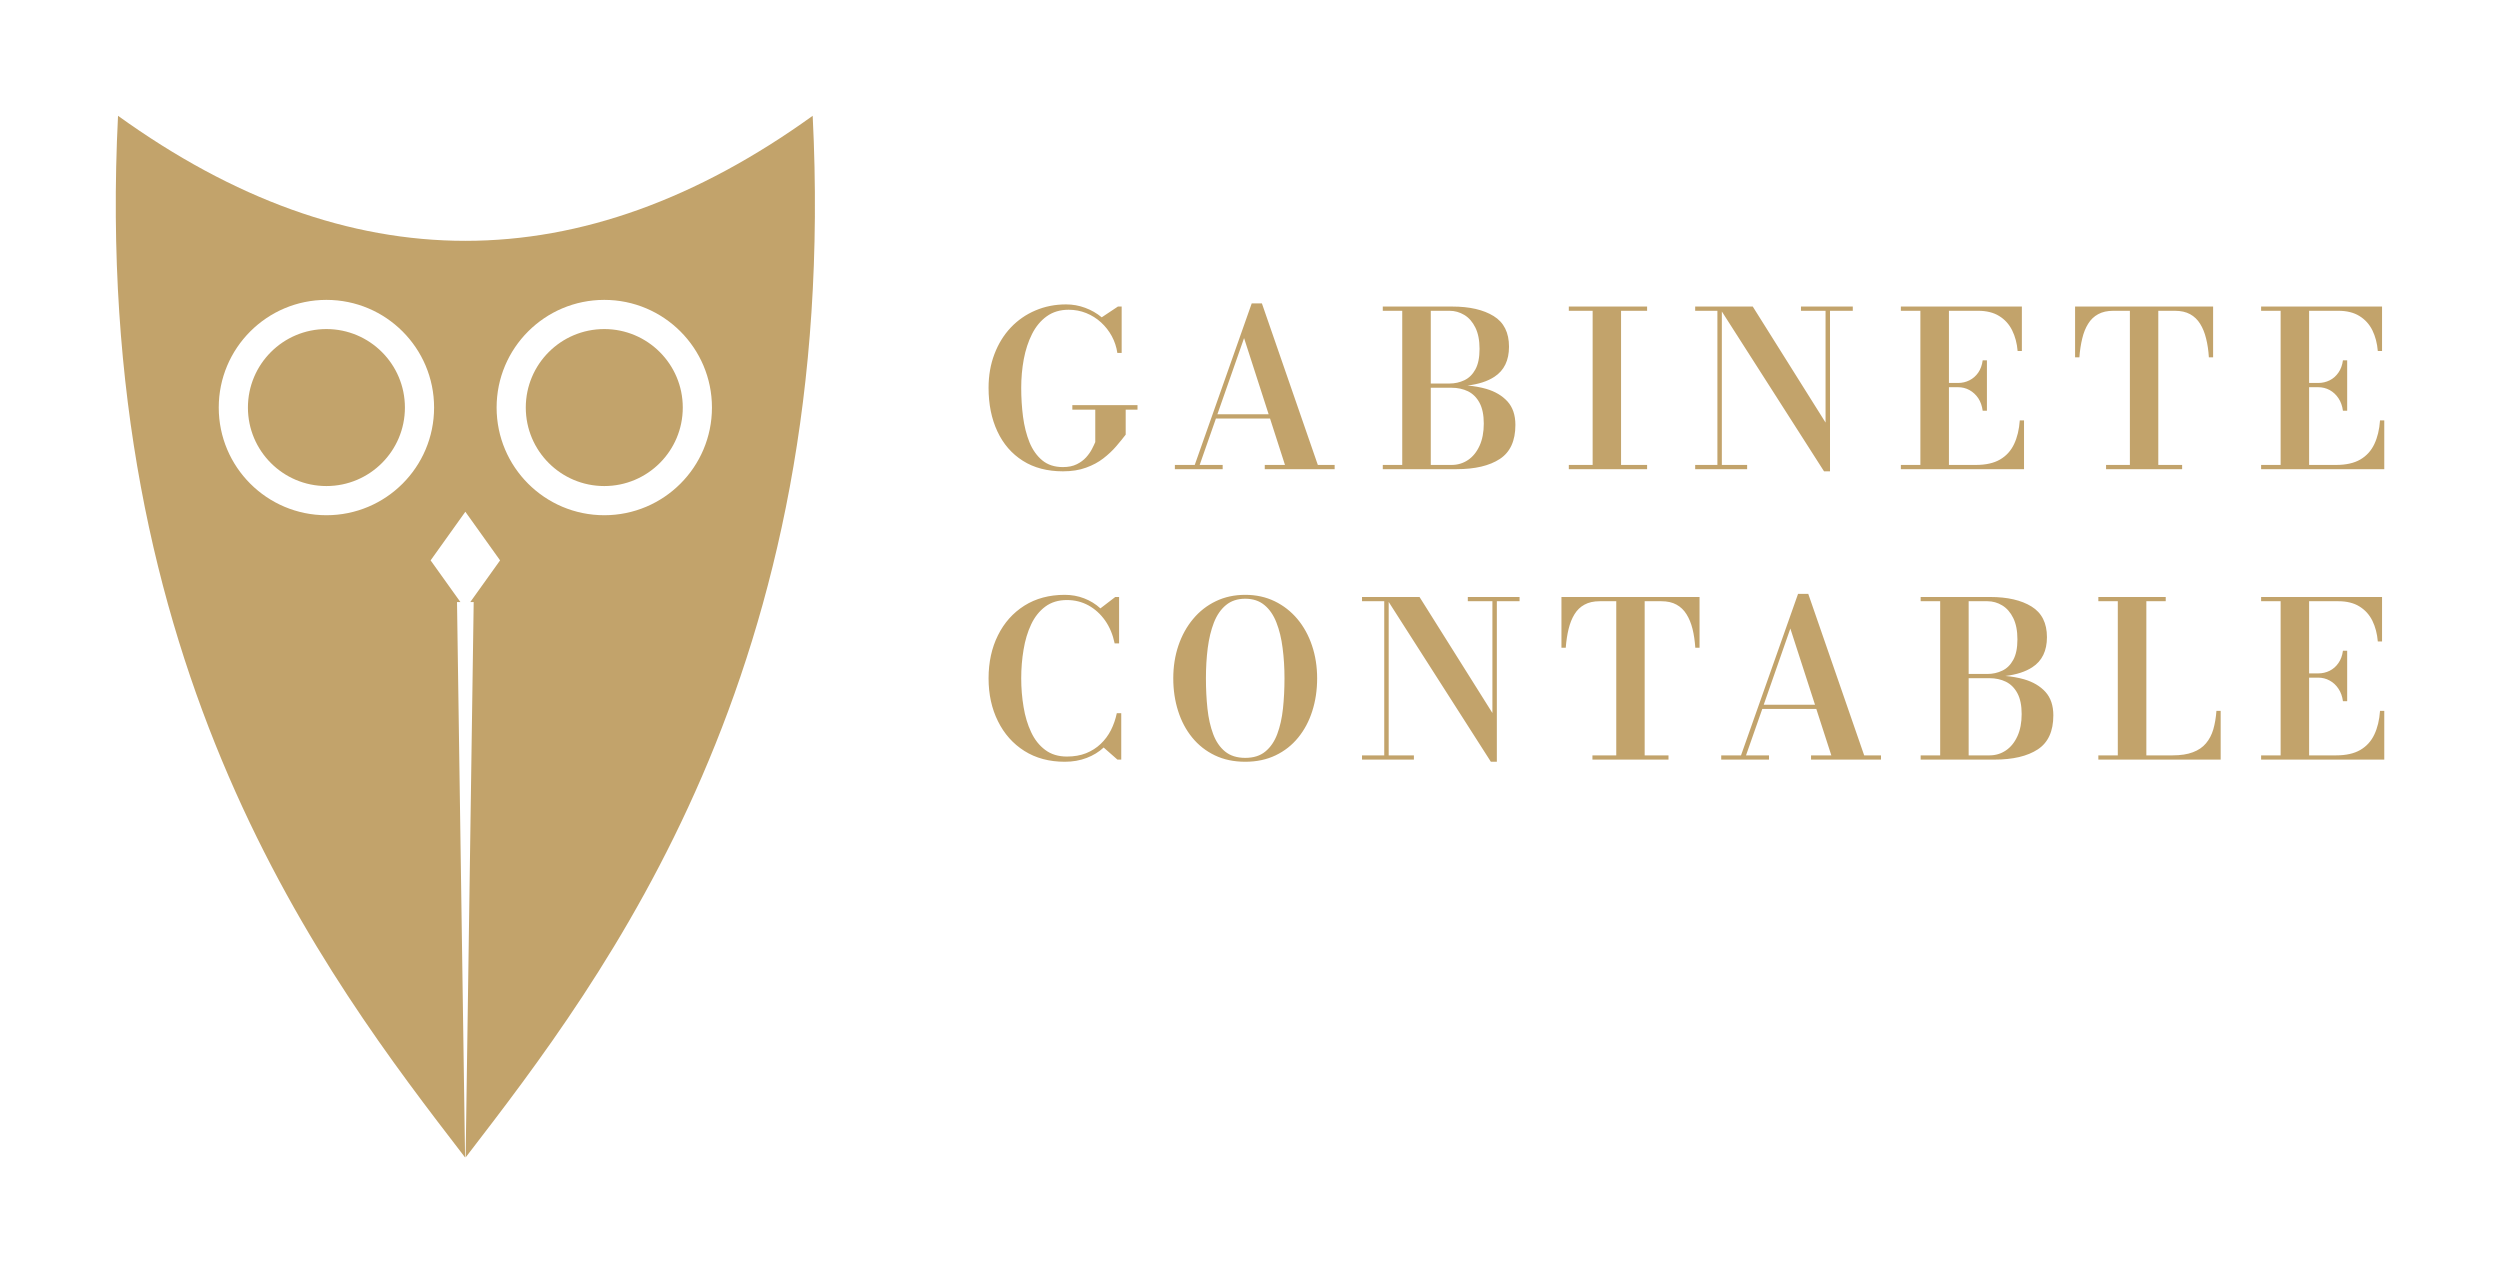
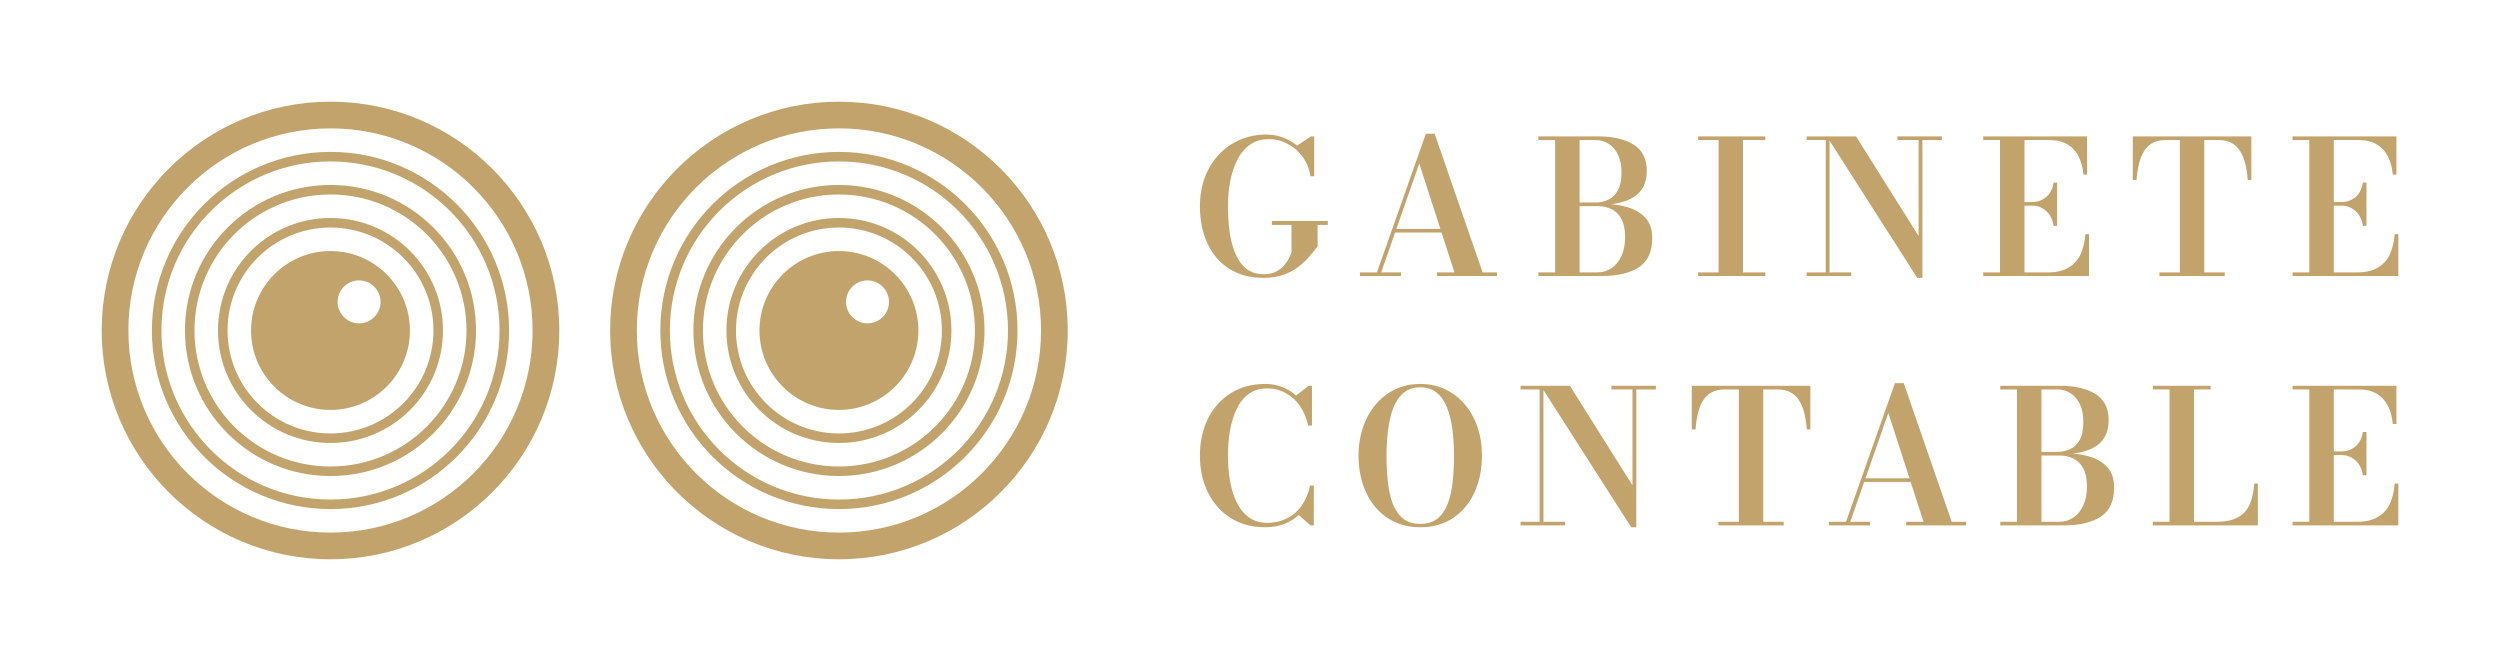
- <svg xmlns="http://www.w3.org/2000/svg" viewBox="-16.99 -16.67 359.89 183.28">
-   <path fill="#C2A36B" d="M0 0Q50 36 100 0C103.99 79.81 70.16 123.79 50.14 149.82L50.04 149.95L51.2 70H50.71L55 64L50 57L45 64L49.29 70H48.8L49.96 149.95L49.86 149.82C29.84 123.79 -3.99 79.81 0 0ZM85.5 42C85.5 33.44 78.56 26.5 70 26.5C61.44 26.5 54.5 33.44 54.5 42C54.5 50.56 61.44 57.5 70 57.5C78.56 57.5 85.5 50.56 85.5 42ZM45.5 42C45.5 33.44 38.56 26.5 30 26.5C21.44 26.5 14.5 33.44 14.5 42C14.5 50.56 21.44 57.5 30 57.5C38.56 57.5 45.5 50.56 45.5 42ZM81.3 42C81.3 48.24 76.24 53.3 70 53.3C63.76 53.3 58.7 48.24 58.7 42C58.7 35.76 63.76 30.7 70 30.7C76.24 30.7 81.3 35.76 81.3 42ZM41.3 42C41.3 48.24 36.24 53.3 30 53.3C23.76 53.3 18.7 48.24 18.7 42C18.7 35.76 23.76 30.7 30 30.7C36.24 30.7 41.3 35.76 41.3 42Z" />
-   <path fill="#C2A36B" d="M162.27 92.99Q159.82 92.99 157.9 92.07Q155.98 91.15 154.64 89.51Q153.3 87.87 152.61 85.69Q151.91 83.5 151.91 80.98Q151.91 78.45 152.65 76.26Q153.39 74.08 154.76 72.44Q156.12 70.8 158.03 69.88Q159.93 68.96 162.27 68.96Q164.6 68.96 166.5 69.88Q168.4 70.8 169.78 72.44Q171.15 74.08 171.88 76.26Q172.62 78.45 172.62 80.98Q172.62 83.5 171.92 85.69Q171.23 87.87 169.89 89.51Q168.56 91.15 166.63 92.07Q164.71 92.99 162.27 92.99ZM259.5 92.68V92.07H262.31V69.88H259.5V69.27H269.5Q273.24 69.27 275.46 70.64Q277.68 72.01 277.68 75.05Q277.68 78.01 275.58 79.38Q274.1 80.35 271.7 80.64Q273.13 80.76 274.39 81.12Q276.32 81.68 277.46 82.93Q278.6 84.19 278.6 86.31Q278.6 89.74 276.36 91.21Q274.12 92.68 270.12 92.68ZM182.07 50.87V50.26H184.87V28.07H182.07V27.46H192.07Q195.81 27.46 198.03 28.83Q200.24 30.19 200.24 33.24Q200.24 36.2 198.14 37.57Q196.67 38.54 194.26 38.83Q195.7 38.95 196.96 39.31Q198.88 39.87 200.02 41.12Q201.16 42.38 201.16 44.5Q201.16 47.93 198.92 49.4Q196.68 50.87 192.69 50.87ZM162.27 92.43Q164.07 92.43 165.17 91.51Q166.28 90.6 166.88 89Q167.48 87.4 167.7 85.34Q167.92 83.27 167.92 80.98Q167.92 78.68 167.65 76.62Q167.39 74.55 166.76 72.95Q166.14 71.35 165.04 70.44Q163.94 69.52 162.27 69.52Q160.6 69.52 159.49 70.44Q158.39 71.35 157.76 72.95Q157.14 74.55 156.87 76.62Q156.61 78.68 156.61 80.98Q156.61 83.27 156.83 85.34Q157.05 87.4 157.65 89Q158.25 90.6 159.36 91.51Q160.48 92.43 162.27 92.43ZM243.32 68.82 251.37 92.07H253.79V92.68H243.72V92.07H246.64L244.48 85.39H236.7L234.36 92.07H237.67V92.68H230.79V92.07H233.64L241.85 68.82ZM164.67 27.01 172.72 50.26H175.14V50.87H165.08V50.26H167.99L165.84 43.58H158.05L155.71 50.26H159.02V50.87H152.14V50.26H155L163.2 27.01ZM137.38 41.65H146.76V42.3H145.06V45.9Q144.47 46.67 143.69 47.58Q142.91 48.49 141.85 49.31Q140.8 50.13 139.36 50.65Q137.93 51.18 136.03 51.18Q132.64 51.18 130.25 49.66Q127.85 48.14 126.59 45.43Q125.32 42.72 125.32 39.16Q125.32 36.5 126.17 34.29Q127.01 32.08 128.52 30.48Q130.04 28.88 132.07 28.02Q134.11 27.15 136.48 27.15Q137.9 27.15 139.22 27.64Q140.55 28.13 141.61 29.01L143.94 27.46H144.48V34.14H143.86Q143.67 32.85 143.06 31.72Q142.45 30.6 141.51 29.74Q140.57 28.88 139.38 28.4Q138.19 27.92 136.85 27.92Q135.01 27.92 133.7 28.86Q132.39 29.8 131.58 31.41Q130.77 33.02 130.39 35.03Q130.02 37.04 130.02 39.16Q130.02 41.29 130.28 43.32Q130.55 45.36 131.21 47Q131.88 48.63 133.05 49.6Q134.22 50.57 136.03 50.57Q137.2 50.57 138.02 50.16Q138.83 49.76 139.36 49.17Q139.9 48.57 140.21 47.96Q140.52 47.36 140.68 46.97V42.3H137.38ZM308.51 92.68V92.07H311.32V69.88H308.51V69.27H325.92V75.67H325.31Q325.17 74 324.53 72.69Q323.88 71.38 322.66 70.63Q321.45 69.88 319.62 69.88H315.42V80.27H316.73Q317.62 80.27 318.38 79.89Q319.14 79.51 319.64 78.78Q320.15 78.06 320.29 77.01H320.9V84.27H320.29Q320.15 83.22 319.64 82.47Q319.14 81.71 318.38 81.3Q317.62 80.88 316.73 80.88H315.42V92.07H319.31Q321.45 92.07 322.79 91.29Q324.13 90.51 324.81 89.07Q325.49 87.64 325.63 85.66H326.24V92.68ZM256.65 50.87V50.26H259.46V28.07H256.65V27.46H274.07V33.86H273.46Q273.32 32.19 272.67 30.88Q272.02 29.57 270.8 28.82Q269.59 28.07 267.76 28.07H263.57V38.46H264.88Q265.77 38.46 266.52 38.08Q267.28 37.7 267.79 36.97Q268.29 36.25 268.43 35.2H269.04V42.46H268.43Q268.29 41.41 267.79 40.65Q267.28 39.9 266.52 39.48Q265.77 39.07 264.88 39.07H263.57V50.26H267.45Q269.59 50.26 270.93 49.48Q272.27 48.7 272.95 47.26Q273.63 45.83 273.77 43.85H274.38V50.87ZM308.51 50.87V50.26H311.32V28.07H308.51V27.46H325.92V33.86H325.31Q325.17 32.19 324.53 30.88Q323.88 29.57 322.66 28.82Q321.45 28.07 319.62 28.07H315.42V38.46H316.73Q317.62 38.46 318.38 38.08Q319.14 37.7 319.64 36.97Q320.15 36.25 320.29 35.2H320.9V42.46H320.29Q320.15 41.41 319.64 40.65Q319.14 39.9 318.38 39.48Q317.62 39.07 316.73 39.07H315.42V50.26H319.31Q321.45 50.26 322.79 49.48Q324.13 48.7 324.81 47.26Q325.49 45.83 325.63 43.85H326.24V50.87ZM201.76 69.27V69.88H198.49V92.99H197.63L182.92 69.98V92.07H186.55V92.68H179.08V92.07H182.28V69.88H179.08V69.27H187.36L197.85 85.97V69.88H194.31V69.27ZM249.73 27.46V28.07H246.45V51.18H245.59L230.88 28.17V50.26H234.52V50.87H227.04V50.26H230.24V28.07H227.04V27.46H235.33L245.81 44.16V28.07H242.27V27.46ZM212.25 92.68V92.07H215.68V69.88H213.3Q212 69.88 211.11 70.37Q210.22 70.85 209.67 71.75Q209.12 72.64 208.82 73.87Q208.52 75.09 208.41 76.58H207.79V69.27H227.67V76.58H227.06Q226.96 75.09 226.66 73.87Q226.35 72.64 225.79 71.75Q225.23 70.85 224.35 70.37Q223.47 69.88 222.16 69.88H219.77V92.07H223.2V92.68ZM286.19 50.87V50.26H289.62V28.07H287.23Q285.94 28.07 285.05 28.56Q284.16 29.04 283.61 29.94Q283.05 30.83 282.76 32.06Q282.46 33.28 282.35 34.77H281.73V27.46H301.6V34.77H300.99Q300.9 33.28 300.59 32.06Q300.29 30.83 299.73 29.94Q299.17 29.04 298.29 28.56Q297.4 28.07 296.09 28.07H293.71V50.26H297.14V50.87ZM136.29 92.99Q132.94 92.99 130.47 91.43Q128.01 89.87 126.67 87.15Q125.32 84.44 125.32 80.98Q125.32 77.5 126.67 74.79Q128.01 72.08 130.47 70.52Q132.94 68.96 136.29 68.96Q137.77 68.96 139.09 69.47Q140.41 69.98 141.42 70.91L143.56 69.27H144.11V75.95H143.47Q143.08 74.06 142.1 72.66Q141.11 71.26 139.7 70.48Q138.29 69.71 136.6 69.71Q134.75 69.71 133.48 70.66Q132.2 71.62 131.45 73.22Q130.69 74.83 130.36 76.84Q130.02 78.85 130.02 80.98Q130.02 83.1 130.36 85.11Q130.69 87.12 131.45 88.73Q132.2 90.34 133.48 91.29Q134.75 92.24 136.6 92.24Q138.15 92.24 139.36 91.76Q140.57 91.27 141.46 90.42Q142.36 89.57 142.94 88.43Q143.51 87.29 143.78 86H144.42V92.68H143.87L141.89 90.94Q140.86 91.9 139.44 92.44Q138.01 92.99 136.29 92.99ZM285.08 92.68V92.07H287.88V69.88H285.08V69.27H294.78V69.88H291.99V92.07H295.76Q297.52 92.07 298.69 91.62Q299.87 91.18 300.57 90.34Q301.28 89.51 301.63 88.32Q301.97 87.14 302.08 85.66H302.69V92.68ZM208.85 50.87V50.26H212.28V28.07H208.85V27.46H220.12V28.07H216.37V50.26H220.12V50.87ZM266.41 80.96V92.07H269.42Q270.72 92.07 271.77 91.36Q272.82 90.65 273.43 89.31Q274.04 87.98 274.04 86.12Q274.04 84.27 273.43 83.13Q272.82 81.99 271.77 81.47Q270.72 80.96 269.42 80.96ZM188.98 39.15V50.26H191.99Q193.28 50.26 194.34 49.55Q195.39 48.84 196 47.5Q196.61 46.17 196.61 44.31Q196.61 42.46 196 41.32Q195.39 40.18 194.34 39.66Q193.28 39.15 191.99 39.15ZM266.41 80.35H269.11Q270.25 80.35 271.24 79.88Q272.23 79.42 272.83 78.32Q273.43 77.23 273.43 75.37Q273.43 73.52 272.83 72.3Q272.23 71.08 271.24 70.48Q270.25 69.88 269.11 69.88H266.41ZM188.98 38.54H191.68Q192.81 38.54 193.81 38.07Q194.8 37.6 195.4 36.51Q196 35.42 196 33.56Q196 31.71 195.4 30.49Q194.8 29.27 193.81 28.67Q192.81 28.07 191.68 28.07H188.98ZM244.29 84.78 240.74 73.81 236.91 84.78ZM165.64 42.97 162.1 32 158.26 42.97Z" />
+ <svg xmlns="http://www.w3.org/2000/svg" viewBox="-16.00 -16.00 393.36 104.00">
+   <path fill="#C2A36B" d="M72 36C72 55.88 55.88 72 36 72C16.12 72 0 55.88 0 36C0 16.12 16.12 0 36 0C55.88 0 72 16.12 72 36ZM152 36C152 55.88 135.88 72 116 72C96.12 72 80 55.88 80 36C80 16.12 96.12 0 116 0C135.88 0 152 16.12 152 36ZM147.8 36C147.8 18.44 133.56 4.2 116 4.2C98.44 4.2 84.2 18.44 84.2 36C84.2 53.56 98.44 67.8 116 67.8C133.56 67.8 147.8 53.56 147.8 36ZM67.8 36C67.8 18.44 53.56 4.2 36 4.2C18.44 4.2 4.2 18.44 4.2 36C4.2 53.56 18.44 67.8 36 67.8C53.56 67.8 67.8 53.56 67.8 36ZM144.1 36C144.1 51.52 131.52 64.1 116 64.1C100.48 64.1 87.9 51.52 87.9 36C87.9 20.48 100.48 7.9 116 7.9C131.52 7.9 144.1 20.48 144.1 36ZM64.1 36C64.1 51.52 51.52 64.1 36 64.1C20.48 64.1 7.9 51.52 7.9 36C7.9 20.48 20.48 7.9 36 7.9C51.52 7.9 64.1 20.48 64.1 36ZM142.6 36C142.6 21.31 130.69 9.4 116 9.4C101.31 9.4 89.4 21.31 89.4 36C89.4 50.69 101.31 62.6 116 62.6C130.69 62.6 142.6 50.69 142.6 36ZM62.6 36C62.6 21.31 50.69 9.4 36 9.4C21.31 9.4 9.4 21.31 9.4 36C9.4 50.69 21.31 62.6 36 62.6C50.69 62.6 62.6 50.69 62.6 36ZM58.9 36C58.9 48.65 48.65 58.9 36 58.9C23.35 58.9 13.1 48.65 13.1 36C13.1 23.35 23.35 13.1 36 13.1C48.65 13.1 58.9 23.35 58.9 36ZM138.9 36C138.9 48.65 128.65 58.9 116 58.9C103.35 58.9 93.1 48.65 93.1 36C93.1 23.35 103.35 13.1 116 13.1C128.65 13.1 138.9 23.35 138.9 36ZM57.4 36C57.4 24.18 47.82 14.6 36 14.6C24.18 14.6 14.6 24.18 14.6 36C14.6 47.82 24.18 57.4 36 57.4C47.82 57.4 57.4 47.82 57.4 36ZM137.4 36C137.4 24.18 127.82 14.6 116 14.6C104.18 14.6 94.6 24.18 94.6 36C94.6 47.82 104.18 57.4 116 57.4C127.82 57.4 137.4 47.82 137.4 36ZM53.7 36C53.7 45.78 45.78 53.7 36 53.7C26.22 53.7 18.3 45.78 18.3 36C18.3 26.22 26.22 18.3 36 18.3C45.78 18.3 53.7 26.22 53.7 36ZM133.7 36C133.7 45.78 125.78 53.7 116 53.7C106.22 53.7 98.3 45.78 98.3 36C98.3 26.22 106.22 18.3 116 18.3C125.78 18.3 133.7 26.22 133.7 36ZM52.2 36C52.2 27.05 44.95 19.8 36 19.8C27.05 19.8 19.8 27.05 19.8 36C19.8 44.95 27.05 52.2 36 52.2C44.95 52.2 52.2 44.95 52.2 36ZM132.2 36C132.2 27.05 124.95 19.8 116 19.8C107.05 19.8 99.8 27.05 99.8 36C99.8 44.95 107.05 52.2 116 52.2C124.95 52.2 132.2 44.95 132.2 36ZM48.5 36C48.5 42.9 42.9 48.5 36 48.5C29.1 48.5 23.5 42.9 23.5 36C23.5 29.1 29.1 23.5 36 23.5C42.9 23.5 48.5 29.1 48.5 36ZM128.5 36C128.5 42.9 122.9 48.5 116 48.5C109.1 48.5 103.5 42.9 103.5 36C103.5 29.1 109.1 23.5 116 23.5C122.9 23.5 128.5 29.1 128.5 36ZM43.88 31.5C43.88 29.64 42.36 28.12 40.5 28.12C38.64 28.12 37.12 29.64 37.12 31.5C37.12 33.36 38.64 34.88 40.5 34.88C42.36 34.88 43.88 33.36 43.88 31.5ZM123.88 31.5C123.88 29.64 122.36 28.12 120.5 28.12C118.64 28.12 117.12 29.64 117.12 31.5C117.12 33.36 118.64 34.88 120.5 34.88C122.36 34.88 123.88 33.36 123.88 31.5Z" />
+   <path fill="#C2A36B" d="M207.48 66.96Q205.18 66.96 203.38 66.1Q201.58 65.23 200.32 63.69Q199.06 62.16 198.41 60.11Q197.75 58.06 197.75 55.69Q197.75 53.31 198.45 51.26Q199.14 49.21 200.43 47.68Q201.71 46.14 203.49 45.28Q205.28 44.41 207.48 44.41Q209.66 44.41 211.44 45.28Q213.23 46.14 214.52 47.68Q215.81 49.21 216.5 51.26Q217.18 53.31 217.18 55.69Q217.18 58.06 216.53 60.11Q215.88 62.16 214.63 63.69Q213.38 65.23 211.57 66.1Q209.76 66.96 207.48 66.96ZM298.73 66.67V66.1H301.36V45.28H298.73V44.7H308.11Q311.62 44.7 313.7 45.99Q315.78 47.27 315.78 50.12Q315.78 52.9 313.81 54.19Q312.43 55.1 310.17 55.37Q311.52 55.49 312.7 55.82Q314.51 56.34 315.58 57.52Q316.65 58.7 316.65 60.69Q316.65 63.91 314.55 65.29Q312.44 66.67 308.7 66.67ZM226.05 27.43V26.86H228.69V6.04H226.05V5.46H235.44Q238.95 5.46 241.03 6.75Q243.11 8.03 243.11 10.88Q243.11 13.66 241.14 14.95Q239.76 15.86 237.5 16.13Q238.85 16.25 240.03 16.59Q241.84 17.1 242.9 18.28Q243.97 19.46 243.97 21.45Q243.97 24.67 241.87 26.05Q239.77 27.43 236.02 27.43ZM207.48 66.43Q209.16 66.43 210.2 65.58Q211.24 64.72 211.8 63.22Q212.37 61.72 212.57 59.78Q212.78 57.84 212.78 55.69Q212.78 53.53 212.53 51.59Q212.28 49.65 211.69 48.15Q211.11 46.65 210.07 45.8Q209.04 44.94 207.48 44.94Q205.91 44.94 204.87 45.8Q203.83 46.65 203.24 48.15Q202.66 49.65 202.41 51.59Q202.16 53.53 202.16 55.69Q202.16 57.84 202.37 59.78Q202.57 61.72 203.13 63.22Q203.7 64.72 204.75 65.58Q205.79 66.43 207.48 66.43ZM283.54 44.28 291.09 66.1H293.36V66.67H283.92V66.1H286.66L284.63 59.83H277.32L275.13 66.1H278.24V66.67H271.78V66.1H274.46L282.16 44.28ZM209.73 5.04 217.28 26.86H219.55V27.43H210.11V26.86H212.85L210.82 20.59H203.51L201.32 26.86H204.43V27.43H197.97V26.86H200.65L208.35 5.04ZM184.12 18.77H192.92V19.39H191.32V22.77Q190.77 23.49 190.03 24.35Q189.3 25.2 188.31 25.97Q187.32 26.74 185.98 27.23Q184.63 27.72 182.84 27.72Q179.67 27.72 177.42 26.29Q175.17 24.86 173.99 22.32Q172.8 19.78 172.8 16.45Q172.8 13.94 173.59 11.87Q174.38 9.8 175.8 8.3Q177.22 6.8 179.13 5.98Q181.04 5.17 183.27 5.17Q184.6 5.17 185.85 5.63Q187.09 6.09 188.09 6.91L190.27 5.46H190.78V11.73H190.19Q190.02 10.52 189.45 9.46Q188.88 8.41 187.99 7.6Q187.1 6.8 185.99 6.34Q184.88 5.89 183.62 5.89Q181.89 5.89 180.66 6.78Q179.43 7.66 178.67 9.17Q177.91 10.68 177.56 12.57Q177.21 14.45 177.21 16.45Q177.21 18.44 177.46 20.35Q177.7 22.26 178.33 23.8Q178.95 25.33 180.05 26.24Q181.15 27.15 182.84 27.15Q183.94 27.15 184.71 26.77Q185.48 26.39 185.98 25.83Q186.48 25.27 186.77 24.7Q187.06 24.13 187.21 23.77V19.39H184.12ZM344.72 66.67V66.1H347.36V45.28H344.72V44.7H361.06V50.71H360.49Q360.36 49.14 359.75 47.91Q359.15 46.68 358 45.98Q356.86 45.28 355.15 45.28H351.21V55.03H352.44Q353.27 55.03 353.98 54.67Q354.69 54.31 355.17 53.63Q355.65 52.95 355.78 51.97H356.35V58.78H355.78Q355.65 57.79 355.17 57.08Q354.69 56.37 353.98 55.99Q353.27 55.6 352.44 55.6H351.21V66.1H354.86Q356.86 66.1 358.12 65.36Q359.38 64.63 360.02 63.28Q360.65 61.94 360.79 60.08H361.36V66.67ZM296.05 27.43V26.86H298.69V6.04H296.05V5.46H312.39V11.47H311.82Q311.69 9.9 311.08 8.67Q310.48 7.44 309.33 6.74Q308.19 6.04 306.48 6.04H302.54V15.79H303.77Q304.61 15.79 305.32 15.43Q306.03 15.07 306.5 14.39Q306.98 13.71 307.11 12.73H307.68V19.54H307.11Q306.98 18.55 306.5 17.84Q306.03 17.13 305.32 16.75Q304.61 16.36 303.77 16.36H302.54V26.86H306.19Q308.19 26.86 309.45 26.12Q310.71 25.39 311.35 24.05Q311.98 22.7 312.12 20.84H312.69V27.43ZM344.72 27.43V26.86H347.36V6.04H344.72V5.46H361.06V11.47H360.49Q360.36 9.9 359.75 8.67Q359.15 7.44 358 6.74Q356.86 6.04 355.15 6.04H351.21V15.79H352.44Q353.27 15.79 353.98 15.43Q354.69 15.07 355.17 14.39Q355.65 13.71 355.78 12.73H356.35V19.54H355.78Q355.65 18.55 355.17 17.84Q354.69 17.13 353.98 16.75Q353.27 16.36 352.44 16.36H351.21V26.86H354.86Q356.86 26.86 358.12 26.12Q359.38 25.39 360.02 24.05Q360.65 22.7 360.79 20.84H361.36V27.43ZM244.54 44.7V45.28H241.46V66.96H240.66L226.85 45.37V66.1H230.26V66.67H223.25V66.1H226.25V45.28H223.25V44.7H231.02L240.86 60.37V45.28H237.54V44.7ZM289.55 5.46V6.04H286.48V27.72H285.67L271.87 6.13V26.86H275.28V27.43H268.26V26.86H271.27V6.04H268.26V5.46H276.04L285.88 21.13V6.04H282.55V5.46ZM254.38 66.67V66.1H257.6V45.28H255.36Q254.15 45.28 253.31 45.73Q252.48 46.18 251.96 47.03Q251.44 47.87 251.16 49.02Q250.88 50.17 250.78 51.56H250.19V44.7H268.85V51.56H268.28Q268.19 50.17 267.9 49.02Q267.62 47.87 267.09 47.03Q266.56 46.18 265.74 45.73Q264.91 45.28 263.68 45.28H261.44V66.1H264.66V66.67ZM323.77 27.43V26.86H326.99V6.04H324.75Q323.54 6.04 322.7 6.49Q321.87 6.94 321.35 7.79Q320.83 8.63 320.55 9.78Q320.27 10.93 320.17 12.32H319.58V5.46H338.24V12.32H337.67Q337.58 10.93 337.29 9.78Q337.01 8.63 336.48 7.79Q335.95 6.94 335.13 6.49Q334.3 6.04 333.07 6.04H330.83V26.86H334.05V27.43ZM183.09 66.96Q179.95 66.96 177.63 65.5Q175.32 64.03 174.06 61.48Q172.8 58.94 172.8 55.69Q172.8 52.42 174.06 49.88Q175.32 47.34 177.63 45.88Q179.95 44.41 183.09 44.41Q184.48 44.41 185.72 44.89Q186.96 45.36 187.91 46.24L189.92 44.7H190.43V50.97H189.83Q189.46 49.2 188.54 47.88Q187.62 46.56 186.29 45.84Q184.97 45.11 183.39 45.11Q181.64 45.11 180.45 46.01Q179.26 46.9 178.55 48.41Q177.84 49.92 177.52 51.81Q177.21 53.69 177.21 55.69Q177.21 57.68 177.52 59.57Q177.84 61.45 178.55 62.96Q179.26 64.47 180.45 65.36Q181.64 66.26 183.39 66.26Q184.84 66.26 185.97 65.8Q187.1 65.35 187.95 64.55Q188.79 63.75 189.33 62.68Q189.87 61.62 190.12 60.4H190.72V66.67H190.21L188.35 65.04Q187.38 65.94 186.04 66.45Q184.7 66.96 183.09 66.96ZM322.73 66.67V66.1H325.36V45.28H322.73V44.7H331.83V45.28H329.21V66.1H332.76Q334.41 66.1 335.51 65.68Q336.61 65.26 337.27 64.48Q337.94 63.69 338.26 62.58Q338.58 61.47 338.69 60.08H339.26V66.67ZM251.19 27.43V26.86H254.41V6.04H251.19V5.46H261.76V6.04H258.25V26.86H261.76V27.43ZM305.21 55.67V66.1H308.04Q309.25 66.1 310.24 65.43Q311.23 64.76 311.8 63.51Q312.37 62.26 312.37 60.52Q312.37 58.78 311.8 57.71Q311.23 56.64 310.24 56.15Q309.25 55.67 308.04 55.67ZM232.54 16.43V26.86H235.36Q236.58 26.86 237.57 26.19Q238.56 25.52 239.13 24.27Q239.7 23.02 239.7 21.28Q239.7 19.54 239.13 18.47Q238.56 17.4 237.57 16.91Q236.58 16.43 235.36 16.43ZM305.21 55.1H307.74Q308.81 55.1 309.74 54.66Q310.67 54.22 311.24 53.2Q311.8 52.17 311.8 50.43Q311.8 48.69 311.24 47.55Q310.67 46.4 309.74 45.84Q308.81 45.28 307.74 45.28H305.21ZM232.54 15.86H235.07Q236.14 15.86 237.07 15.42Q238 14.98 238.56 13.96Q239.13 12.93 239.13 11.19Q239.13 9.45 238.56 8.31Q238 7.16 237.07 6.6Q236.14 6.04 235.07 6.04H232.54ZM284.45 59.26 281.12 48.97 277.52 59.26ZM210.64 20.02 207.31 9.73 203.71 20.02Z" />
</svg>
